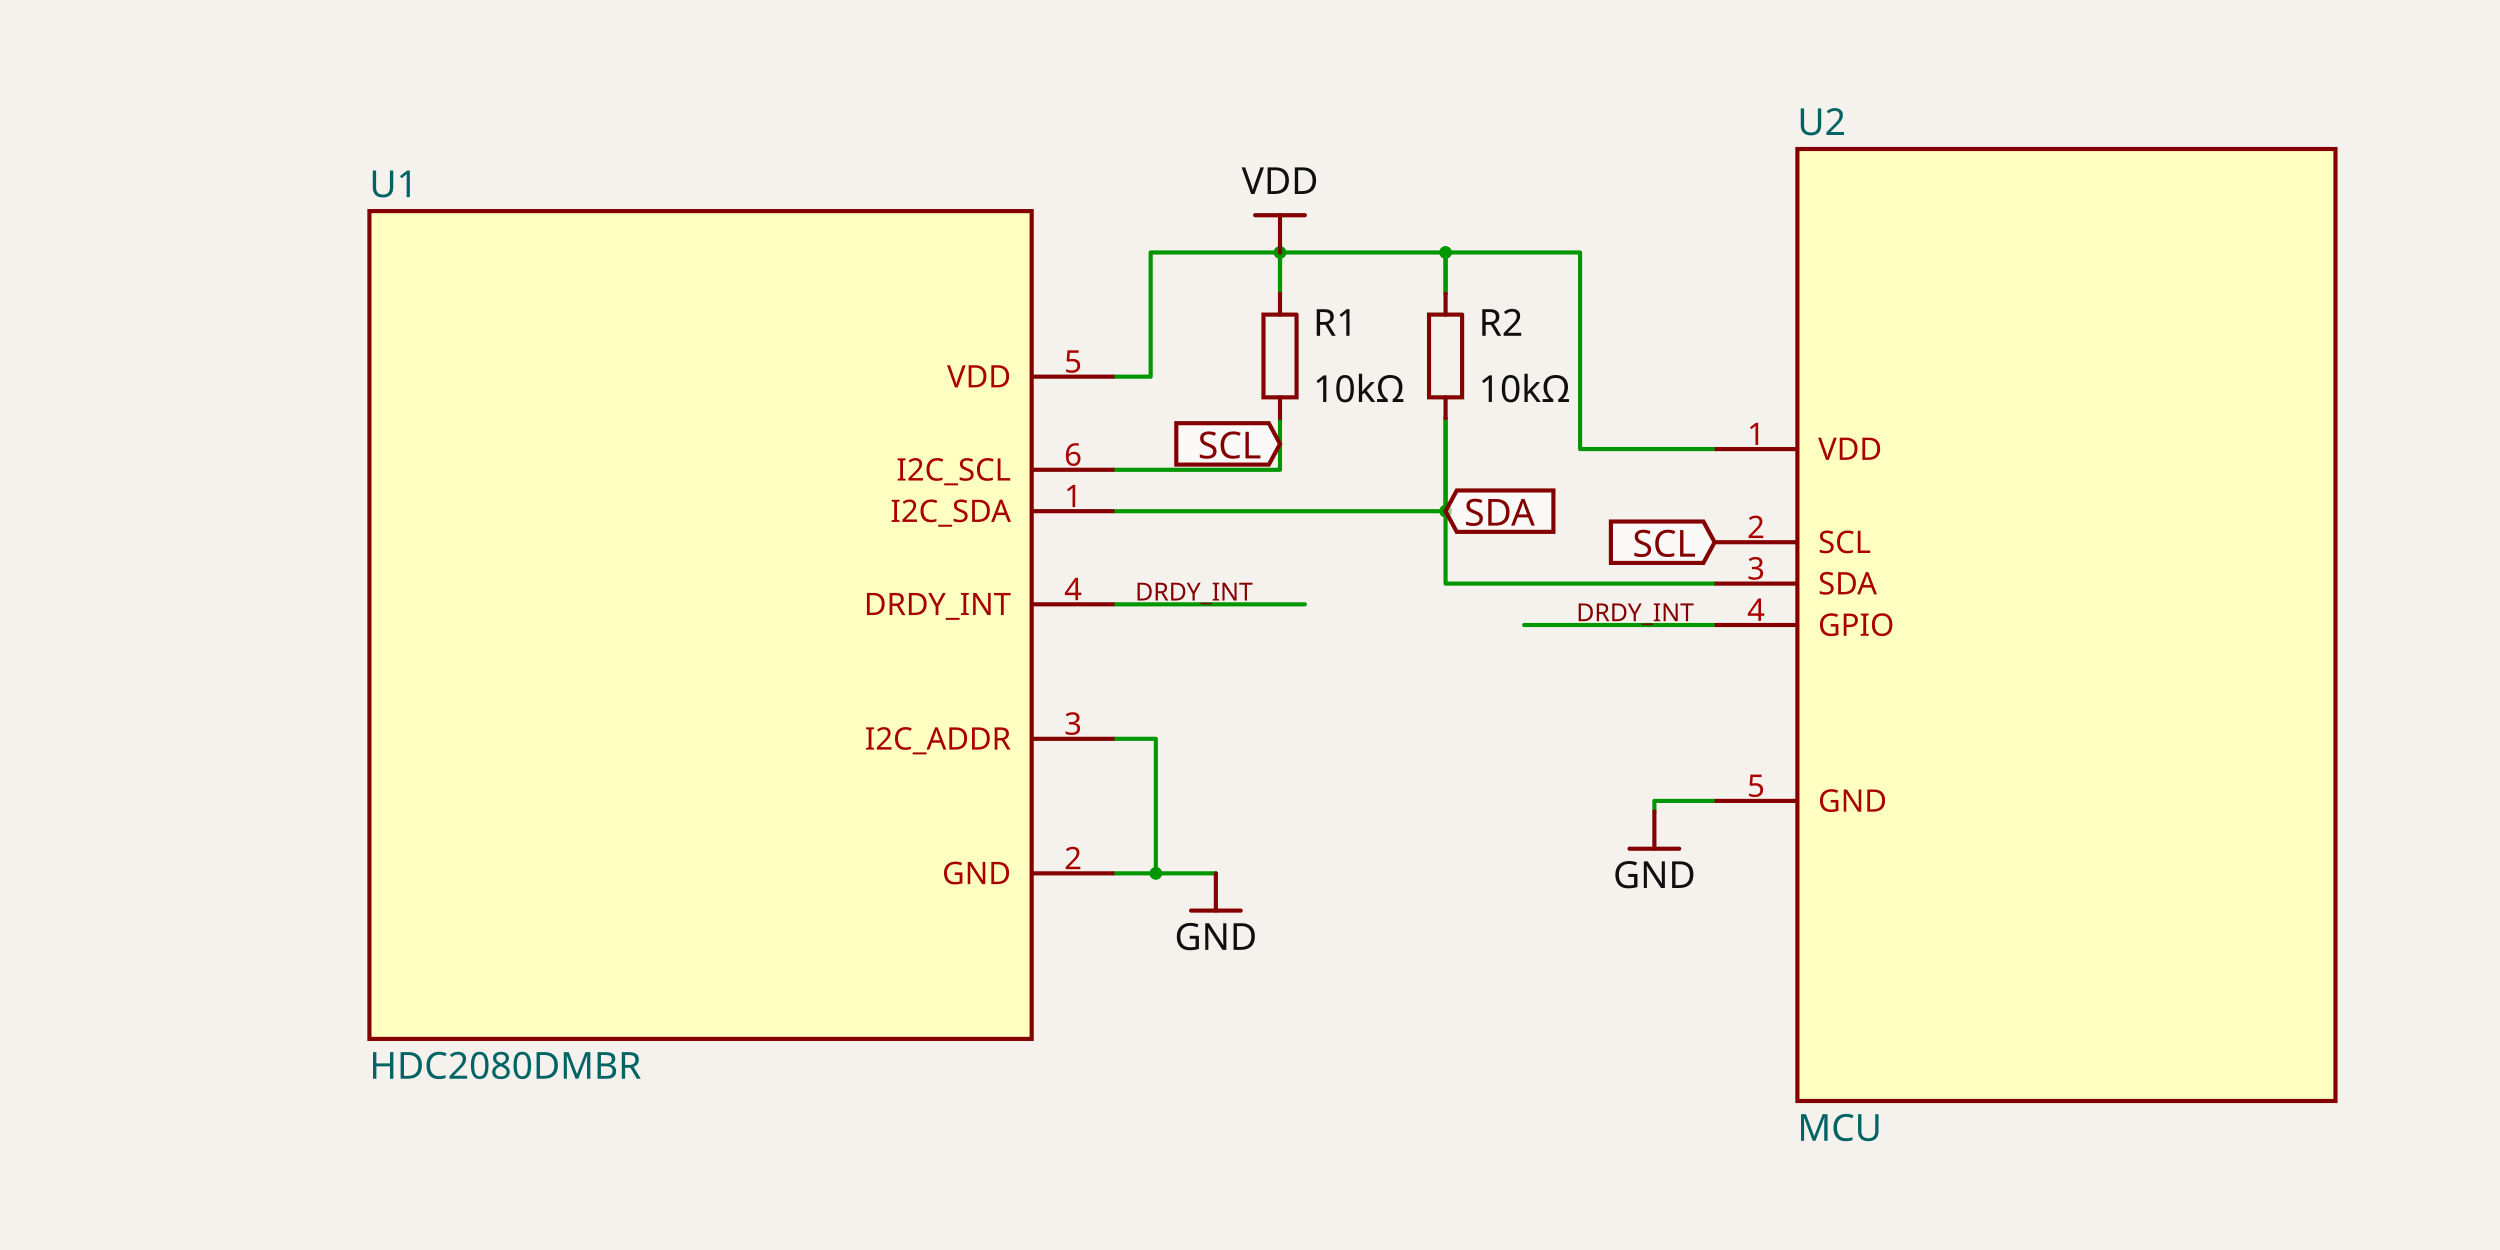
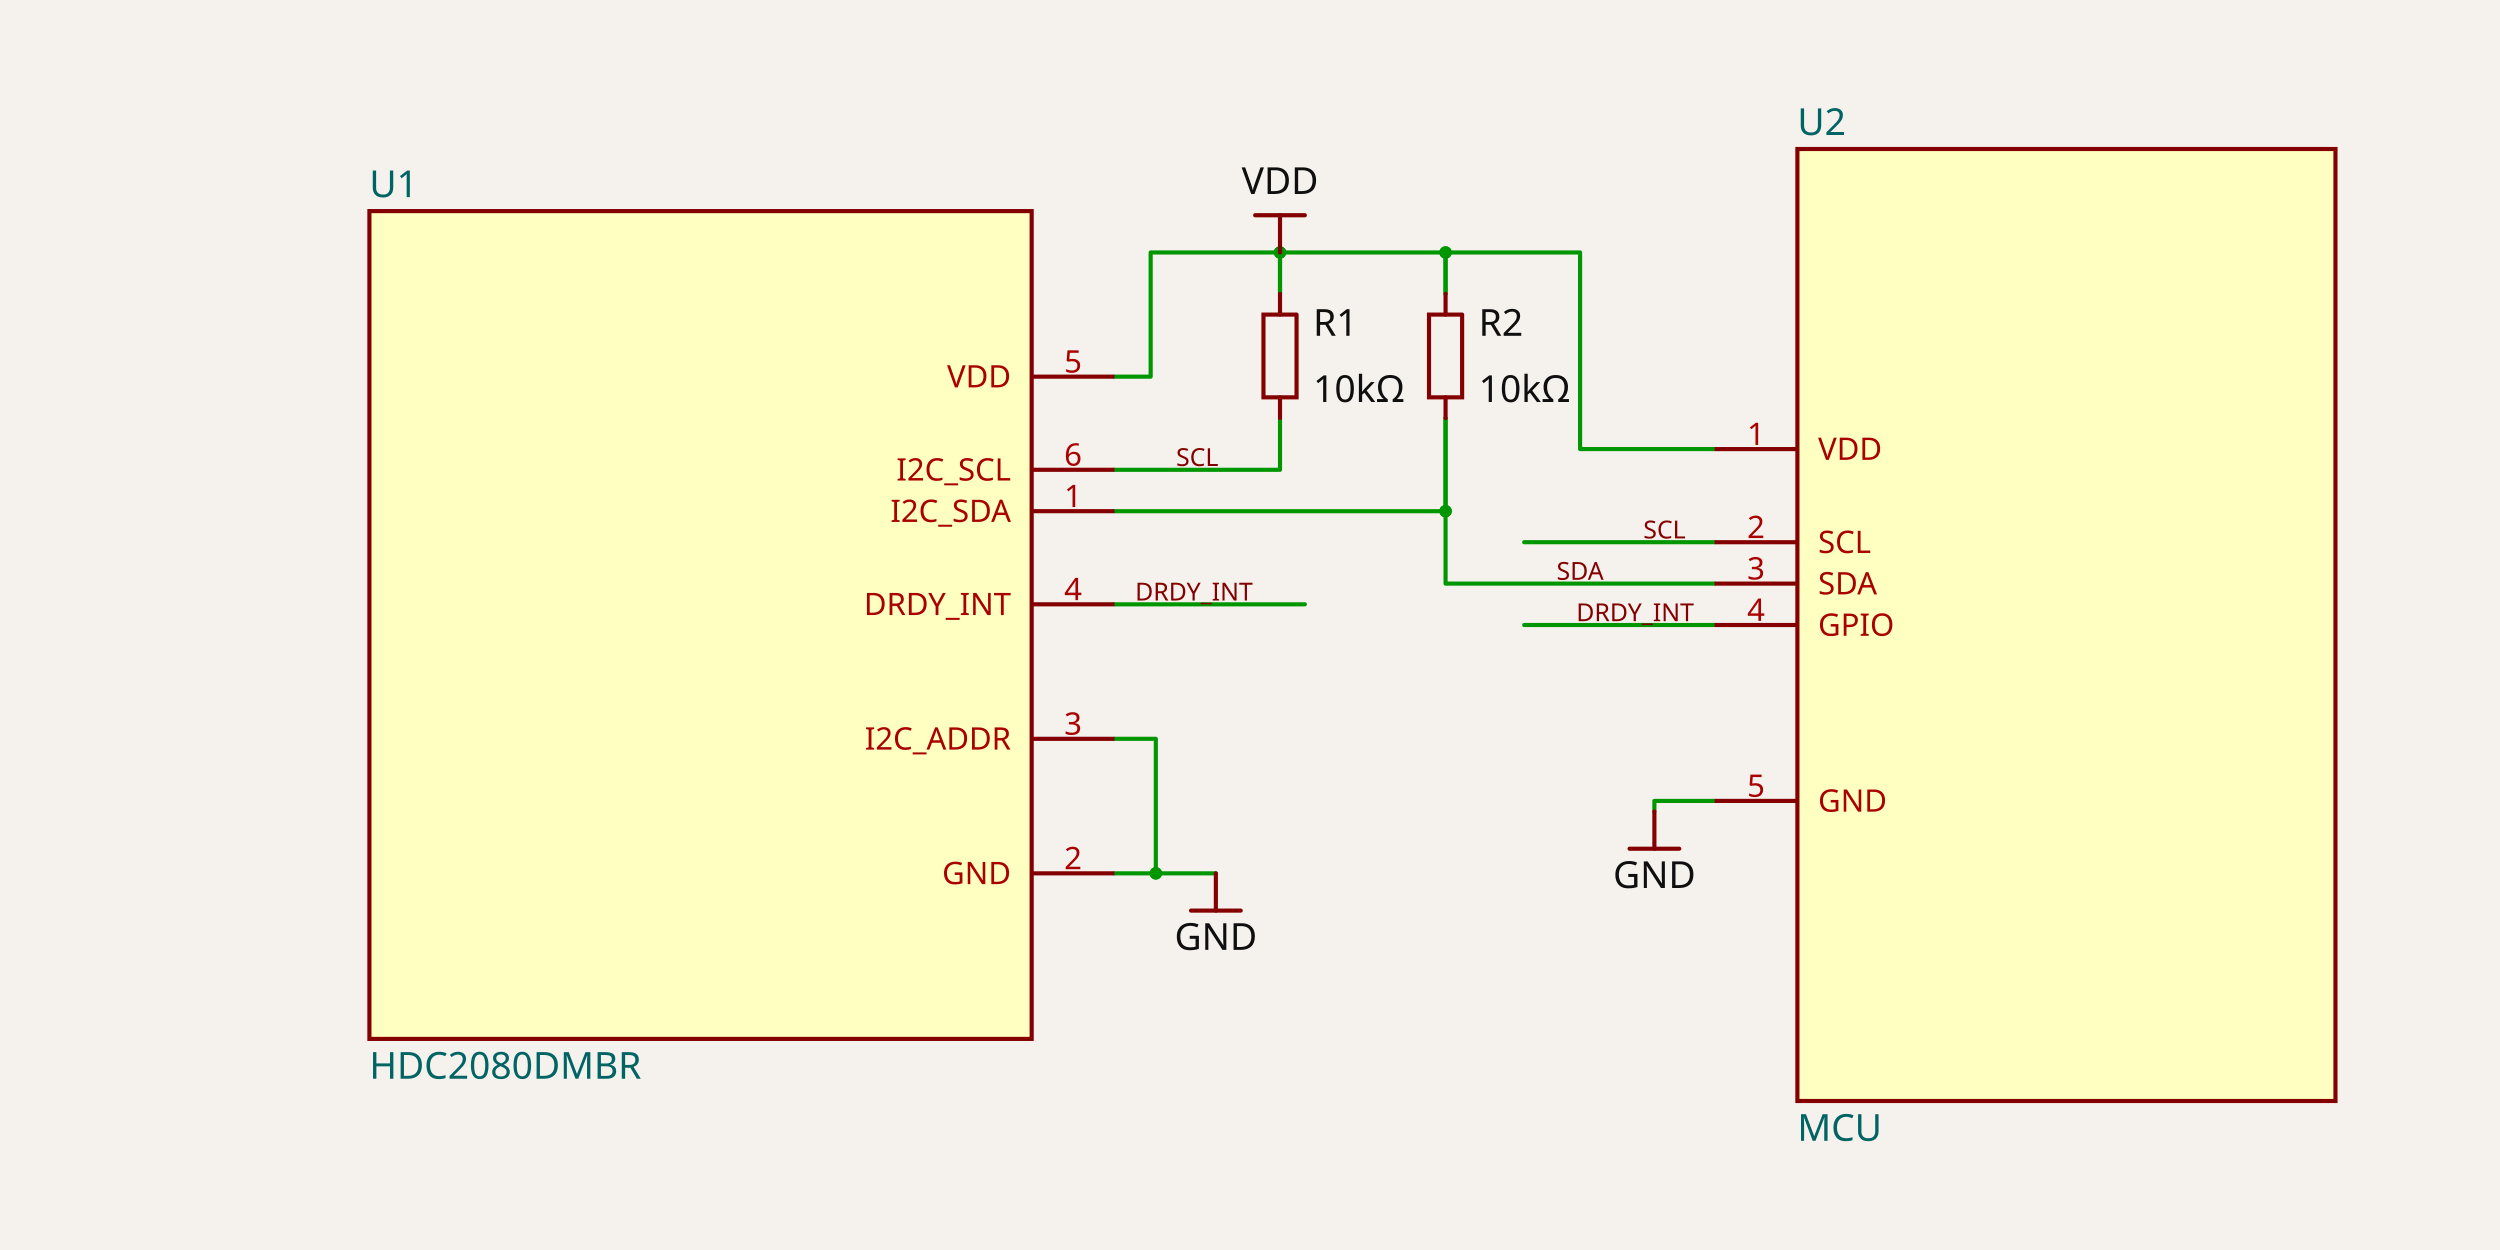
<svg xmlns="http://www.w3.org/2000/svg" class="tscircuit-schematic" width="1200" height="600" style="background-color: rgb(245, 241, 237)" data-real-to-screen-transform="matrix(99.3377483444,0,0,-99.3377483444,544.8675496689,300)">
  <style>
              .boundary { fill: rgb(245, 241, 237); }
              .schematic-boundary { fill: none; stroke: #fff; }
              .component { fill: none; stroke: rgb(132, 0, 0); }
              .chip { fill: rgb(255, 255, 194); stroke: rgb(132, 0, 0); }
              .component-pin { fill: none; stroke: rgb(132, 0, 0); }
              .text { font-family: sans-serif; fill: rgb(0, 150, 0); }
              .pin-number { fill: rgb(169, 0, 0); }
              .port-label { fill: rgb(0, 100, 100); }
              .component-name { fill: rgb(0, 100, 100); }
              
            </style>
  <rect class="boundary" x="0" y="0" width="1200" height="600" />
  <g class="trace sch-trace" data-layer="base" data-circuit-json-type="schematic_trace" data-schematic-trace-id="schematic_trace_0" data-subcircuit-connectivity-map-key="unnamedsubcircuitsubcircuit_source_group_0_connectivity_net0">
    <path d="M 693.874 141.06 L 693.874 121.192 L 758.444 121.192 L 758.444 215.563 L 823.013 215.563" class="trace-invisible-hover-outline sch-trace-hitbox" stroke="rgb(0, 150, 0)" fill="none" stroke-width="15.894px" stroke-linecap="round" opacity="0" stroke-linejoin="round" />
    <path class="sch-trace-path" d="M 693.874 141.06 L 693.874 121.192 L 758.444 121.192 L 758.444 215.563 L 823.013 215.563" stroke="rgb(0, 150, 0)" fill="none" stroke-width="1.987px" stroke-linecap="round" stroke-linejoin="round" />
  </g>
  <g class="trace sch-trace" data-layer="base" data-circuit-json-type="schematic_trace" data-schematic-trace-id="schematic_trace_1" data-subcircuit-connectivity-map-key="unnamedsubcircuitsubcircuit_source_group_0_connectivity_net0">
    <path d="M 614.404 141.06 L 614.404 121.192 L 693.874 121.192 L 693.874 141.06" class="trace-invisible-hover-outline sch-trace-hitbox" stroke="rgb(0, 150, 0)" fill="none" stroke-width="15.894px" stroke-linecap="round" opacity="0" stroke-linejoin="round" />
    <path class="sch-trace-path" d="M 614.404 141.06 L 614.404 121.192 L 693.874 121.192 L 693.874 141.06" stroke="rgb(0, 150, 0)" fill="none" stroke-width="1.987px" stroke-linecap="round" stroke-linejoin="round" />
  </g>
  <g class="trace sch-trace" data-layer="base" data-circuit-json-type="schematic_trace" data-schematic-trace-id="schematic_trace_2" data-subcircuit-connectivity-map-key="unnamedsubcircuitsubcircuit_source_group_0_connectivity_net0">
    <path d="M 534.934 180.795 L 552.318 180.795 L 552.318 121.192 L 614.404 121.192 L 614.404 141.06" class="trace-invisible-hover-outline sch-trace-hitbox" stroke="rgb(0, 150, 0)" fill="none" stroke-width="15.894px" stroke-linecap="round" opacity="0" stroke-linejoin="round" />
    <path class="sch-trace-path" d="M 534.934 180.795 L 552.318 180.795 L 552.318 121.192 L 614.404 121.192 L 614.404 141.06" stroke="rgb(0, 150, 0)" fill="none" stroke-width="1.987px" stroke-linecap="round" stroke-linejoin="round" />
  </g>
  <g class="trace sch-trace" data-layer="base" data-circuit-json-type="schematic_trace" data-schematic-trace-id="schematic_trace_3" data-subcircuit-connectivity-map-key="unnamedsubcircuitsubcircuit_source_group_0_connectivity_net1">
    <path d="M 614.404 200.662 L 614.404 225.497 L 534.934 225.497" class="trace-invisible-hover-outline sch-trace-hitbox" stroke="rgb(0, 150, 0)" fill="none" stroke-width="15.894px" stroke-linecap="round" opacity="0" stroke-linejoin="round" />
    <path class="sch-trace-path" d="M 614.404 200.662 L 614.404 225.497 L 534.934 225.497" stroke="rgb(0, 150, 0)" fill="none" stroke-width="1.987px" stroke-linecap="round" stroke-linejoin="round" />
  </g>
  <g class="trace sch-trace" data-layer="base" data-circuit-json-type="schematic_trace" data-schematic-trace-id="schematic_trace_4" data-subcircuit-connectivity-map-key="unnamedsubcircuitsubcircuit_source_group_0_connectivity_net2">
    <path d="M 534.934 245.364 L 693.874 245.364 L 693.874 200.662" class="trace-invisible-hover-outline sch-trace-hitbox" stroke="rgb(0, 150, 0)" fill="none" stroke-width="15.894px" stroke-linecap="round" opacity="0" stroke-linejoin="round" />
    <path class="sch-trace-path" d="M 534.934 245.364 L 693.874 245.364 L 693.874 200.662" stroke="rgb(0, 150, 0)" fill="none" stroke-width="1.987px" stroke-linecap="round" stroke-linejoin="round" />
  </g>
  <g class="trace sch-trace" data-layer="base" data-circuit-json-type="schematic_trace" data-schematic-trace-id="schematic_trace_5" data-subcircuit-connectivity-map-key="unnamedsubcircuitsubcircuit_source_group_0_connectivity_net2">
    <path d="M 823.013 280.132 L 693.874 280.132 L 693.874 200.662" class="trace-invisible-hover-outline sch-trace-hitbox" stroke="rgb(0, 150, 0)" fill="none" stroke-width="15.894px" stroke-linecap="round" opacity="0" stroke-linejoin="round" />
    <path class="sch-trace-path" d="M 823.013 280.132 L 693.874 280.132 L 693.874 200.662" stroke="rgb(0, 150, 0)" fill="none" stroke-width="1.987px" stroke-linecap="round" stroke-linejoin="round" />
  </g>
  <g class="trace sch-trace" data-layer="base" data-circuit-json-type="schematic_trace" data-schematic-trace-id="schematic_trace_6" data-subcircuit-connectivity-map-key="unnamedsubcircuitsubcircuit_source_group_0_connectivity_net4">
    <path d="M 534.934 354.636 L 554.801 354.636 L 554.801 419.205 L 534.934 419.205" class="trace-invisible-hover-outline sch-trace-hitbox" stroke="rgb(0, 150, 0)" fill="none" stroke-width="15.894px" stroke-linecap="round" opacity="0" stroke-linejoin="round" />
    <path class="sch-trace-path" d="M 534.934 354.636 L 554.801 354.636 L 554.801 419.205 L 534.934 419.205" stroke="rgb(0, 150, 0)" fill="none" stroke-width="1.987px" stroke-linecap="round" stroke-linejoin="round" />
  </g>
  <g class="trace sch-trace" data-layer="base" data-circuit-json-type="schematic_trace" data-schematic-trace-id="schematic_trace_7" data-subcircuit-connectivity-map-key="unnamedsubcircuitsubcircuit_source_group_0_connectivity_net4">
    <path d="M 823.013 384.437 L 794.106 384.437 L 794.106 389.503" class="trace-invisible-hover-outline sch-trace-hitbox" stroke="rgb(0, 150, 0)" fill="none" stroke-width="15.894px" stroke-linecap="round" opacity="0" stroke-linejoin="round" />
    <path class="sch-trace-path" d="M 823.013 384.437 L 794.106 384.437 L 794.106 389.503" stroke="rgb(0, 150, 0)" fill="none" stroke-width="1.987px" stroke-linecap="round" stroke-linejoin="round" />
  </g>
  <g class="trace sch-trace" data-layer="base" data-circuit-json-type="schematic_trace" data-schematic-trace-id="schematic_trace_8" data-subcircuit-connectivity-map-key="unnamedsubcircuitsubcircuit_source_group_0_connectivity_net4">
    <path d="M 554.801 419.205 L 583.609 419.205" class="trace-invisible-hover-outline sch-trace-hitbox" stroke="rgb(0, 150, 0)" fill="none" stroke-width="15.894px" stroke-linecap="round" opacity="0" stroke-linejoin="round" />
    <path class="sch-trace-path" d="M 554.801 419.205 L 583.609 419.205" stroke="rgb(0, 150, 0)" fill="none" stroke-width="1.987px" stroke-linecap="round" stroke-linejoin="round" />
  </g>
-   <g class="trace sch-trace" data-layer="base" data-circuit-json-type="schematic_trace" data-schematic-trace-id="schematic_trace_9" data-subcircuit-connectivity-map-key="unnamedsubcircuitsubcircuit_source_group_0_connectivity_net3">
+   <g class="trace sch-trace" data-layer="base" data-circuit-json-type="schematic_trace" data-schematic-trace-id="schematic_trace_9" data-subcircuit-connectivity-map-key="unnamedsubcircuitsubcircuit_source_group_0_connectivity_net1">
+     <path d="M 823.013 260.265 L 731.623 260.265" class="trace-invisible-hover-outline sch-trace-hitbox" stroke="rgb(0, 150, 0)" fill="none" stroke-width="15.894px" stroke-linecap="round" opacity="0" stroke-linejoin="round" />
+     <path class="sch-trace-path" d="M 823.013 260.265 L 731.623 260.265" stroke="rgb(0, 150, 0)" fill="none" stroke-width="1.987px" stroke-linecap="round" stroke-linejoin="round" />
+   </g>
+   <g class="trace sch-trace" data-layer="base" data-circuit-json-type="schematic_trace" data-schematic-trace-id="schematic_trace_10" data-subcircuit-connectivity-map-key="unnamedsubcircuitsubcircuit_source_group_0_connectivity_net3">
    <path d="M 823.013 300 L 731.623 300" class="trace-invisible-hover-outline sch-trace-hitbox" stroke="rgb(0, 150, 0)" fill="none" stroke-width="15.894px" stroke-linecap="round" opacity="0" stroke-linejoin="round" />
    <path class="sch-trace-path" d="M 823.013 300 L 731.623 300" stroke="rgb(0, 150, 0)" fill="none" stroke-width="1.987px" stroke-linecap="round" stroke-linejoin="round" />
  </g>
-   <g class="trace sch-trace" data-layer="base" data-circuit-json-type="schematic_trace" data-schematic-trace-id="schematic_trace_10" data-subcircuit-connectivity-map-key="unnamedsubcircuitsubcircuit_source_group_0_connectivity_net3">
+   <g class="trace sch-trace" data-layer="base" data-circuit-json-type="schematic_trace" data-schematic-trace-id="schematic_trace_11" data-subcircuit-connectivity-map-key="unnamedsubcircuitsubcircuit_source_group_0_connectivity_net3">
    <path d="M 534.934 290.066 L 626.325 290.066" class="trace-invisible-hover-outline sch-trace-hitbox" stroke="rgb(0, 150, 0)" fill="none" stroke-width="15.894px" stroke-linecap="round" opacity="0" stroke-linejoin="round" />
    <path class="sch-trace-path" d="M 534.934 290.066 L 626.325 290.066" stroke="rgb(0, 150, 0)" fill="none" stroke-width="1.987px" stroke-linecap="round" stroke-linejoin="round" />
  </g>
  <g class="trace-overlays sch-trace-overlays" data-layer="overlay" data-circuit-json-type="schematic_trace" data-schematic-trace-id="schematic_trace_0" data-subcircuit-connectivity-map-key="unnamedsubcircuitsubcircuit_source_group_0_connectivity_net0">
    <circle cx="693.874" cy="121.192" r="2.98" class="trace-junction sch-trace-junction" fill="rgb(0, 150, 0)" />
  </g>
  <g class="trace-overlays sch-trace-overlays" data-layer="overlay" data-circuit-json-type="schematic_trace" data-schematic-trace-id="schematic_trace_1" data-subcircuit-connectivity-map-key="unnamedsubcircuitsubcircuit_source_group_0_connectivity_net0">
    <circle cx="693.874" cy="121.192" r="2.98" class="trace-junction sch-trace-junction" fill="rgb(0, 150, 0)" />
    <circle cx="614.404" cy="121.192" r="2.98" class="trace-junction sch-trace-junction" fill="rgb(0, 150, 0)" />
  </g>
  <g class="trace-overlays sch-trace-overlays" data-layer="overlay" data-circuit-json-type="schematic_trace" data-schematic-trace-id="schematic_trace_2" data-subcircuit-connectivity-map-key="unnamedsubcircuitsubcircuit_source_group_0_connectivity_net0">
    <circle cx="614.404" cy="121.192" r="2.98" class="trace-junction sch-trace-junction" fill="rgb(0, 150, 0)" />
  </g>
  <g class="trace-overlays sch-trace-overlays" data-layer="overlay" data-circuit-json-type="schematic_trace" data-schematic-trace-id="schematic_trace_3" data-subcircuit-connectivity-map-key="unnamedsubcircuitsubcircuit_source_group_0_connectivity_net1" />
  <g class="trace-overlays sch-trace-overlays" data-layer="overlay" data-circuit-json-type="schematic_trace" data-schematic-trace-id="schematic_trace_4" data-subcircuit-connectivity-map-key="unnamedsubcircuitsubcircuit_source_group_0_connectivity_net2">
    <circle cx="693.874" cy="245.364" r="2.98" class="trace-junction sch-trace-junction" fill="rgb(0, 150, 0)" />
  </g>
  <g class="trace-overlays sch-trace-overlays" data-layer="overlay" data-circuit-json-type="schematic_trace" data-schematic-trace-id="schematic_trace_5" data-subcircuit-connectivity-map-key="unnamedsubcircuitsubcircuit_source_group_0_connectivity_net2">
    <circle cx="693.874" cy="245.364" r="2.98" class="trace-junction sch-trace-junction" fill="rgb(0, 150, 0)" />
  </g>
  <g class="trace-overlays sch-trace-overlays" data-layer="overlay" data-circuit-json-type="schematic_trace" data-schematic-trace-id="schematic_trace_6" data-subcircuit-connectivity-map-key="unnamedsubcircuitsubcircuit_source_group_0_connectivity_net4">
    <circle cx="554.801" cy="419.205" r="2.98" class="trace-junction sch-trace-junction" fill="rgb(0, 150, 0)" />
  </g>
  <g class="trace-overlays sch-trace-overlays" data-layer="overlay" data-circuit-json-type="schematic_trace" data-schematic-trace-id="schematic_trace_7" data-subcircuit-connectivity-map-key="unnamedsubcircuitsubcircuit_source_group_0_connectivity_net4" />
  <g class="trace-overlays sch-trace-overlays" data-layer="overlay" data-circuit-json-type="schematic_trace" data-schematic-trace-id="schematic_trace_8" data-subcircuit-connectivity-map-key="unnamedsubcircuitsubcircuit_source_group_0_connectivity_net4">
    <circle cx="554.801" cy="419.205" r="2.98" class="trace-junction sch-trace-junction" fill="rgb(0, 150, 0)" />
  </g>
-   <g class="trace-overlays sch-trace-overlays" data-layer="overlay" data-circuit-json-type="schematic_trace" data-schematic-trace-id="schematic_trace_9" data-subcircuit-connectivity-map-key="unnamedsubcircuitsubcircuit_source_group_0_connectivity_net3" />
+   <g class="trace-overlays sch-trace-overlays" data-layer="overlay" data-circuit-json-type="schematic_trace" data-schematic-trace-id="schematic_trace_9" data-subcircuit-connectivity-map-key="unnamedsubcircuitsubcircuit_source_group_0_connectivity_net1" />
  <g class="trace-overlays sch-trace-overlays" data-layer="overlay" data-circuit-json-type="schematic_trace" data-schematic-trace-id="schematic_trace_10" data-subcircuit-connectivity-map-key="unnamedsubcircuitsubcircuit_source_group_0_connectivity_net3" />
+   <g class="trace-overlays sch-trace-overlays" data-layer="overlay" data-circuit-json-type="schematic_trace" data-schematic-trace-id="schematic_trace_11" data-subcircuit-connectivity-map-key="unnamedsubcircuitsubcircuit_source_group_0_connectivity_net3" />
  <g class="sch-component" data-circuit-json-type="schematic_component" data-schematic-component-id="schematic_component_0">
    <rect class="component chip sch-component-body" x="862.748" y="71.523" width="258.278" height="456.954" stroke-width="1.987px" fill="rgb(255, 255, 194)" stroke="rgb(132, 0, 0)" />
    <rect class="component-overlay sch-component-overlay" x="862.748" y="71.523" width="258.278" height="456.954" fill="transparent" />
    <text class="sch-text" x="862.748" y="541.391" fill="#006464" text-anchor="start" dominant-baseline="middle" font-family="sans-serif" font-size="17.881px" transform="rotate(0, 862.7483, 541.3907)">MCU</text>
    <text class="sch-text" x="862.748" y="58.609" fill="#006464" text-anchor="start" dominant-baseline="middle" font-family="sans-serif" font-size="17.881px" transform="rotate(0, 862.7483, 58.60927)">U2</text>
    <line class="component-pin sch-component-pin sch-port-line" x1="862.748" y1="215.563" x2="823.013" y2="215.563" stroke-width="1.987px" />
    <g class="sch-port" data-schematic-port-id="source_port_0">
      <rect x="821.026" y="213.576" width="3.974" height="3.974" opacity="0" />
    </g>
    <text class="pin-number sch-pin-number" x="842.881" y="213.576" style="font-family: sans-serif;" fill="rgb(169, 0, 0)" text-anchor="middle" dominant-baseline="auto" font-size="14.901px" transform="">1</text>
    <text class="pin-number sch-pin-label" x="872.682" y="215.563" style="font-family: sans-serif;" fill="rgb(169, 0, 0)" text-anchor="start" dominant-baseline="middle" font-size="14.901px" transform="">VDD</text>
    <line class="component-pin sch-component-pin sch-port-line" x1="862.748" y1="260.265" x2="823.013" y2="260.265" stroke-width="1.987px" />
    <g class="sch-port" data-schematic-port-id="source_port_1">
      <rect x="821.026" y="258.278" width="3.974" height="3.974" opacity="0" />
    </g>
    <text class="pin-number sch-pin-number" x="842.881" y="258.278" style="font-family: sans-serif;" fill="rgb(169, 0, 0)" text-anchor="middle" dominant-baseline="auto" font-size="14.901px" transform="">2</text>
    <text class="pin-number sch-pin-label" x="872.682" y="260.265" style="font-family: sans-serif;" fill="rgb(169, 0, 0)" text-anchor="start" dominant-baseline="middle" font-size="14.901px" transform="">SCL</text>
    <line class="component-pin sch-component-pin sch-port-line" x1="862.748" y1="280.132" x2="823.013" y2="280.132" stroke-width="1.987px" />
    <g class="sch-port" data-schematic-port-id="source_port_2">
      <rect x="821.026" y="278.146" width="3.974" height="3.974" opacity="0" />
    </g>
    <text class="pin-number sch-pin-number" x="842.881" y="278.146" style="font-family: sans-serif;" fill="rgb(169, 0, 0)" text-anchor="middle" dominant-baseline="auto" font-size="14.901px" transform="">3</text>
    <text class="pin-number sch-pin-label" x="872.682" y="280.132" style="font-family: sans-serif;" fill="rgb(169, 0, 0)" text-anchor="start" dominant-baseline="middle" font-size="14.901px" transform="">SDA</text>
    <line class="component-pin sch-component-pin sch-port-line" x1="862.748" y1="300" x2="823.013" y2="300" stroke-width="1.987px" />
    <g class="sch-port" data-schematic-port-id="source_port_3">
      <rect x="821.026" y="298.013" width="3.974" height="3.974" opacity="0" />
    </g>
    <text class="pin-number sch-pin-number" x="842.881" y="298.013" style="font-family: sans-serif;" fill="rgb(169, 0, 0)" text-anchor="middle" dominant-baseline="auto" font-size="14.901px" transform="">4</text>
    <text class="pin-number sch-pin-label" x="872.682" y="300" style="font-family: sans-serif;" fill="rgb(169, 0, 0)" text-anchor="start" dominant-baseline="middle" font-size="14.901px" transform="">GPIO</text>
    <line class="component-pin sch-component-pin sch-port-line" x1="862.748" y1="384.437" x2="823.013" y2="384.437" stroke-width="1.987px" />
    <g class="sch-port" data-schematic-port-id="source_port_4">
      <rect x="821.026" y="382.45" width="3.974" height="3.974" opacity="0" />
    </g>
    <text class="pin-number sch-pin-number" x="842.881" y="382.45" style="font-family: sans-serif;" fill="rgb(169, 0, 0)" text-anchor="middle" dominant-baseline="auto" font-size="14.901px" transform="">5</text>
    <text class="pin-number sch-pin-label" x="872.682" y="384.437" style="font-family: sans-serif;" fill="rgb(169, 0, 0)" text-anchor="start" dominant-baseline="middle" font-size="14.901px" transform="">GND</text>
  </g>
  <g class="sch-component" data-circuit-json-type="schematic_component" data-schematic-component-id="schematic_component_1">
    <rect class="component chip sch-component-body" x="177.318" y="101.325" width="317.881" height="397.351" stroke-width="1.987px" fill="rgb(255, 255, 194)" stroke="rgb(132, 0, 0)" />
    <rect class="component-overlay sch-component-overlay" x="177.318" y="101.325" width="317.881" height="397.351" fill="transparent" />
    <text class="sch-text" x="177.318" y="511.589" fill="#006464" text-anchor="start" dominant-baseline="middle" font-family="sans-serif" font-size="17.881px" transform="rotate(0, 177.3179, 511.5894)">HDC2080DMBR</text>
    <text class="sch-text" x="177.318" y="88.411" fill="#006464" text-anchor="start" dominant-baseline="middle" font-family="sans-serif" font-size="17.881px" transform="rotate(0, 177.3179, 88.4106)">U1</text>
    <line class="component-pin sch-component-pin sch-port-line" x1="495.199" y1="245.364" x2="534.934" y2="245.364" stroke-width="1.987px" />
    <g class="sch-port" data-schematic-port-id="source_port_5">
      <rect x="532.947" y="243.377" width="3.974" height="3.974" opacity="0" />
    </g>
    <text class="pin-number sch-pin-number" x="515.066" y="243.377" style="font-family: sans-serif;" fill="rgb(169, 0, 0)" text-anchor="middle" dominant-baseline="auto" font-size="14.901px" transform="">1</text>
    <text class="pin-number sch-pin-label" x="485.265" y="245.364" style="font-family: sans-serif;" fill="rgb(169, 0, 0)" text-anchor="end" dominant-baseline="middle" font-size="14.901px" transform="">I2C_SDA</text>
    <line class="component-pin sch-component-pin sch-port-line" x1="495.199" y1="419.205" x2="534.934" y2="419.205" stroke-width="1.987px" />
    <g class="sch-port" data-schematic-port-id="source_port_6">
      <rect x="532.947" y="417.219" width="3.974" height="3.974" opacity="0" />
    </g>
    <text class="pin-number sch-pin-number" x="515.066" y="417.219" style="font-family: sans-serif;" fill="rgb(169, 0, 0)" text-anchor="middle" dominant-baseline="auto" font-size="14.901px" transform="">2</text>
    <text class="pin-number sch-pin-label" x="485.265" y="419.205" style="font-family: sans-serif;" fill="rgb(169, 0, 0)" text-anchor="end" dominant-baseline="middle" font-size="14.901px" transform="">GND</text>
    <line class="component-pin sch-component-pin sch-port-line" x1="495.199" y1="354.636" x2="534.934" y2="354.636" stroke-width="1.987px" />
    <g class="sch-port" data-schematic-port-id="source_port_7">
      <rect x="532.947" y="352.649" width="3.974" height="3.974" opacity="0" />
    </g>
    <text class="pin-number sch-pin-number" x="515.066" y="352.649" style="font-family: sans-serif;" fill="rgb(169, 0, 0)" text-anchor="middle" dominant-baseline="auto" font-size="14.901px" transform="">3</text>
    <text class="pin-number sch-pin-label" x="485.265" y="354.636" style="font-family: sans-serif;" fill="rgb(169, 0, 0)" text-anchor="end" dominant-baseline="middle" font-size="14.901px" transform="">I2C_ADDR</text>
    <line class="component-pin sch-component-pin sch-port-line" x1="495.199" y1="290.066" x2="534.934" y2="290.066" stroke-width="1.987px" />
    <g class="sch-port" data-schematic-port-id="source_port_8">
      <rect x="532.947" y="288.079" width="3.974" height="3.974" opacity="0" />
    </g>
    <text class="pin-number sch-pin-number" x="515.066" y="288.079" style="font-family: sans-serif;" fill="rgb(169, 0, 0)" text-anchor="middle" dominant-baseline="auto" font-size="14.901px" transform="">4</text>
    <text class="pin-number sch-pin-label" x="485.265" y="290.066" style="font-family: sans-serif;" fill="rgb(169, 0, 0)" text-anchor="end" dominant-baseline="middle" font-size="14.901px" transform="">DRDY_INT</text>
    <line class="component-pin sch-component-pin sch-port-line" x1="495.199" y1="180.795" x2="534.934" y2="180.795" stroke-width="1.987px" />
    <g class="sch-port" data-schematic-port-id="source_port_9">
      <rect x="532.947" y="178.808" width="3.974" height="3.974" opacity="0" />
    </g>
    <text class="pin-number sch-pin-number" x="515.066" y="178.808" style="font-family: sans-serif;" fill="rgb(169, 0, 0)" text-anchor="middle" dominant-baseline="auto" font-size="14.901px" transform="">5</text>
    <text class="pin-number sch-pin-label" x="485.265" y="180.795" style="font-family: sans-serif;" fill="rgb(169, 0, 0)" text-anchor="end" dominant-baseline="middle" font-size="14.901px" transform="">VDD</text>
    <line class="component-pin sch-component-pin sch-port-line" x1="495.199" y1="225.497" x2="534.934" y2="225.497" stroke-width="1.987px" />
    <g class="sch-port" data-schematic-port-id="source_port_10">
      <rect x="532.947" y="223.51" width="3.974" height="3.974" opacity="0" />
    </g>
    <text class="pin-number sch-pin-number" x="515.066" y="223.51" style="font-family: sans-serif;" fill="rgb(169, 0, 0)" text-anchor="middle" dominant-baseline="auto" font-size="14.901px" transform="">6</text>
    <text class="pin-number sch-pin-label" x="485.265" y="225.497" style="font-family: sans-serif;" fill="rgb(169, 0, 0)" text-anchor="end" dominant-baseline="middle" font-size="14.901px" transform="">I2C_SCL</text>
  </g>
  <g class="sch-component" data-circuit-json-type="schematic_component" data-schematic-component-id="schematic_component_2">
    <rect class="component-overlay sch-component-overlay" x="606.459" y="141.06" width="15.89" height="59.603" fill="transparent" />
    <path class="sch-component-symbol-path" d="M 614.404 141.06 L 614.404 150.995" stroke="rgb(132, 0, 0)" fill="none" stroke-width="1.987px" stroke-linecap="round" />
    <path class="sch-component-symbol-path" d="M 614.404 190.726 L 614.404 200.662" stroke="rgb(132, 0, 0)" fill="none" stroke-width="1.987px" stroke-linecap="round" />
    <path class="sch-component-symbol-path" d="M 622.349 150.995 L 622.349 190.726 L 606.459 190.726 L 606.459 150.995 L 622.349 150.995" stroke="rgb(132, 0, 0)" fill="none" stroke-width="1.987px" stroke-linecap="round" />
    <text class="sch-component-name sch-component-text" x="630.298" y="154.967" stroke="rgb(245, 241, 237)" stroke-width="1.987px" paint-order="stroke" fill="rgb(15, 15, 15)" font-family="sans-serif" text-anchor="start" dominant-baseline="middle" font-size="17.881px">R1</text>
    <text class="sch-component-text" x="630.298" y="186.755" fill="rgb(15, 15, 15)" font-family="sans-serif" text-anchor="start" dominant-baseline="middle" font-size="17.881px">10kΩ</text>
  </g>
  <g class="sch-component" data-circuit-json-type="schematic_component" data-schematic-component-id="schematic_component_3">
    <rect class="component-overlay sch-component-overlay" x="685.929" y="141.06" width="15.89" height="59.603" fill="transparent" />
    <path class="sch-component-symbol-path" d="M 693.874 141.06 L 693.874 150.995" stroke="rgb(132, 0, 0)" fill="none" stroke-width="1.987px" stroke-linecap="round" />
    <path class="sch-component-symbol-path" d="M 693.874 190.726 L 693.874 200.662" stroke="rgb(132, 0, 0)" fill="none" stroke-width="1.987px" stroke-linecap="round" />
    <path class="sch-component-symbol-path" d="M 701.819 150.995 L 701.819 190.726 L 685.929 190.726 L 685.929 150.995 L 701.819 150.995" stroke="rgb(132, 0, 0)" fill="none" stroke-width="1.987px" stroke-linecap="round" />
    <text class="sch-component-name sch-component-text" x="709.768" y="154.967" stroke="rgb(245, 241, 237)" stroke-width="1.987px" paint-order="stroke" fill="rgb(15, 15, 15)" font-family="sans-serif" text-anchor="start" dominant-baseline="middle" font-size="17.881px">R2</text>
    <text class="sch-component-text" x="709.768" y="186.755" fill="rgb(15, 15, 15)" font-family="sans-serif" text-anchor="start" dominant-baseline="middle" font-size="17.881px">10kΩ</text>
  </g>
  <g class="schematic-port-hover sch-port-hover" data-schematic-port-id="source_port_0">
    <circle cx="823.013" cy="215.563" r="3.974" fill="red" opacity="0" />
  </g>
  <g class="schematic-port-hover sch-port-hover" data-schematic-port-id="source_port_1">
    <circle cx="823.013" cy="260.265" r="3.974" fill="red" opacity="0" />
  </g>
  <g class="schematic-port-hover sch-port-hover" data-schematic-port-id="source_port_2">
    <circle cx="823.013" cy="280.132" r="3.974" fill="red" opacity="0" />
  </g>
  <g class="schematic-port-hover sch-port-hover" data-schematic-port-id="source_port_3">
    <circle cx="823.013" cy="300" r="3.974" fill="red" opacity="0" />
  </g>
  <g class="schematic-port-hover sch-port-hover" data-schematic-port-id="source_port_4">
    <circle cx="823.013" cy="384.437" r="3.974" fill="red" opacity="0" />
  </g>
  <g class="schematic-port-hover sch-port-hover" data-schematic-port-id="source_port_5">
    <circle cx="534.934" cy="245.364" r="3.974" fill="red" opacity="0" />
  </g>
  <g class="schematic-port-hover sch-port-hover" data-schematic-port-id="source_port_6">
    <circle cx="534.934" cy="419.205" r="3.974" fill="red" opacity="0" />
  </g>
  <g class="schematic-port-hover sch-port-hover" data-schematic-port-id="source_port_7">
    <circle cx="534.934" cy="354.636" r="3.974" fill="red" opacity="0" />
  </g>
  <g class="schematic-port-hover sch-port-hover" data-schematic-port-id="source_port_8">
    <circle cx="534.934" cy="290.066" r="3.974" fill="red" opacity="0" />
  </g>
  <g class="schematic-port-hover sch-port-hover" data-schematic-port-id="source_port_9">
    <circle cx="534.934" cy="180.795" r="3.974" fill="red" opacity="0" />
  </g>
  <g class="schematic-port-hover sch-port-hover" data-schematic-port-id="source_port_10">
    <circle cx="534.934" cy="225.497" r="3.974" fill="red" opacity="0" />
  </g>
  <g class="schematic-port-hover sch-port-hover" data-schematic-port-id="source_port_12">
    <circle cx="614.404" cy="141.06" r="3.974" fill="red" opacity="0" />
  </g>
  <g class="schematic-port-hover sch-port-hover" data-schematic-port-id="source_port_13">
    <circle cx="614.404" cy="200.662" r="3.974" fill="red" opacity="0" />
  </g>
  <g class="schematic-port-hover sch-port-hover" data-schematic-port-id="source_port_14">
    <circle cx="693.874" cy="141.06" r="3.974" fill="red" opacity="0" />
  </g>
  <g class="schematic-port-hover sch-port-hover" data-schematic-port-id="source_port_15">
    <circle cx="693.874" cy="200.662" r="3.974" fill="red" opacity="0" />
  </g>
  <rect class="component-overlay sch-component-overlay sch-net-label-overlay" data-circuit-json-type="schematic_net_label" data-schematic-net-label-id="schematic_net_label_0" x="602.483" y="103.311" width="23.841" height="17.881" fill="transparent" />
  <path class="sch-net-label-symbol-path" data-circuit-json-type="schematic_net_label" data-schematic-net-label-id="schematic_net_label_0" d="M 626.325 103.311 L 602.483 103.311" stroke="rgb(132, 0, 0)" fill="none" stroke-width="1.987px" stroke-linecap="round" />
  <path class="sch-net-label-symbol-path" data-circuit-json-type="schematic_net_label" data-schematic-net-label-id="schematic_net_label_0" d="M 614.404 103.311 L 614.404 121.192" stroke="rgb(132, 0, 0)" fill="none" stroke-width="1.987px" stroke-linecap="round" />
  <text class="sch-net-label-symbol-text" data-circuit-json-type="schematic_net_label" data-schematic-net-label-id="schematic_net_label_0" x="614.404" y="98.344" fill="rgb(15, 15, 15)" font-family="sans-serif" text-anchor="middle" dominant-baseline="ideographic" font-size="17.881px">VDD</text>
-   <path class="net-label sch-net-label" data-circuit-json-type="schematic_net_label" data-schematic-net-label-id="schematic_net_label_1" d="     M 823.013,260.265     L 817.649,270.199     L 773.238,270.199     L 773.238,250.331     L 817.649,250.331     Z   " fill="rgba(255, 255, 255, 0.6)" stroke="rgb(132, 0, 0)" stroke-width="1.987px" />
-   <text class="net-label-text sch-net-label-text" data-circuit-json-type="schematic_net_label" data-schematic-net-label-id="schematic_net_label_1" x="814.073" y="260.265" fill="rgb(132, 0, 0)" text-anchor="end" dominant-baseline="central" font-family="sans-serif" font-variant-numeric="tabular-nums" font-size="17.881px" transform="">SCL</text>
-   <path class="net-label sch-net-label" data-circuit-json-type="schematic_net_label" data-schematic-net-label-id="schematic_net_label_2" d="     M 614.404,213.079     L 609.04,223.013     L 564.629,223.013     L 564.629,203.146     L 609.04,203.146     Z   " fill="rgba(255, 255, 255, 0.6)" stroke="rgb(132, 0, 0)" stroke-width="1.987px" />
-   <text class="net-label-text sch-net-label-text" data-circuit-json-type="schematic_net_label" data-schematic-net-label-id="schematic_net_label_2" x="605.464" y="213.079" fill="rgb(132, 0, 0)" text-anchor="end" dominant-baseline="central" font-family="sans-serif" font-variant-numeric="tabular-nums" font-size="17.881px" transform="">SCL</text>
-   <path class="net-label sch-net-label" data-circuit-json-type="schematic_net_label" data-schematic-net-label-id="schematic_net_label_3" d="     M 693.874,245.364     L 699.238,235.43     L 745.636,235.43     L 745.636,255.298     L 699.238,255.298     Z   " fill="rgba(255, 255, 255, 0.6)" stroke="rgb(132, 0, 0)" stroke-width="1.987px" />
-   <text class="net-label-text sch-net-label-text" data-circuit-json-type="schematic_net_label" data-schematic-net-label-id="schematic_net_label_3" x="702.815" y="245.364" fill="rgb(132, 0, 0)" text-anchor="start" dominant-baseline="central" font-family="sans-serif" font-variant-numeric="tabular-nums" font-size="17.881px" transform="">SDA</text>
-   <rect class="component-overlay sch-component-overlay sch-net-label-overlay" data-circuit-json-type="schematic_net_label" data-schematic-net-label-id="schematic_net_label_4" x="782.185" y="389.503" width="23.841" height="17.881" fill="transparent" />
-   <path class="sch-net-label-symbol-path" data-circuit-json-type="schematic_net_label" data-schematic-net-label-id="schematic_net_label_4" d="M 782.185 407.384 L 806.026 407.384" stroke="rgb(132, 0, 0)" fill="none" stroke-width="1.987px" stroke-linecap="round" />
-   <path class="sch-net-label-symbol-path" data-circuit-json-type="schematic_net_label" data-schematic-net-label-id="schematic_net_label_4" d="M 794.106 407.384 L 794.106 389.503" stroke="rgb(132, 0, 0)" fill="none" stroke-width="1.987px" stroke-linecap="round" />
-   <text class="sch-net-label-symbol-text" data-circuit-json-type="schematic_net_label" data-schematic-net-label-id="schematic_net_label_4" x="794.106" y="412.351" fill="rgb(15, 15, 15)" font-family="sans-serif" text-anchor="middle" dominant-baseline="hanging" font-size="17.881px">GND</text>
-   <rect class="component-overlay sch-component-overlay sch-net-label-overlay" data-circuit-json-type="schematic_net_label" data-schematic-net-label-id="schematic_net_label_5" x="571.689" y="419.205" width="23.841" height="17.881" fill="transparent" />
-   <path class="sch-net-label-symbol-path" data-circuit-json-type="schematic_net_label" data-schematic-net-label-id="schematic_net_label_5" d="M 571.689 437.086 L 595.53 437.086" stroke="rgb(132, 0, 0)" fill="none" stroke-width="1.987px" stroke-linecap="round" />
-   <path class="sch-net-label-symbol-path" data-circuit-json-type="schematic_net_label" data-schematic-net-label-id="schematic_net_label_5" d="M 583.609 437.086 L 583.609 419.205" stroke="rgb(132, 0, 0)" fill="none" stroke-width="1.987px" stroke-linecap="round" />
-   <text class="sch-net-label-symbol-text" data-circuit-json-type="schematic_net_label" data-schematic-net-label-id="schematic_net_label_5" x="583.609" y="442.053" fill="rgb(15, 15, 15)" font-family="sans-serif" text-anchor="middle" dominant-baseline="hanging" font-size="17.881px">GND</text>
+   <rect class="component-overlay sch-component-overlay sch-net-label-overlay" data-circuit-json-type="schematic_net_label" data-schematic-net-label-id="schematic_net_label_1" x="782.185" y="389.503" width="23.841" height="17.881" fill="transparent" />
+   <path class="sch-net-label-symbol-path" data-circuit-json-type="schematic_net_label" data-schematic-net-label-id="schematic_net_label_1" d="M 782.185 407.384 L 806.026 407.384" stroke="rgb(132, 0, 0)" fill="none" stroke-width="1.987px" stroke-linecap="round" />
+   <path class="sch-net-label-symbol-path" data-circuit-json-type="schematic_net_label" data-schematic-net-label-id="schematic_net_label_1" d="M 794.106 407.384 L 794.106 389.503" stroke="rgb(132, 0, 0)" fill="none" stroke-width="1.987px" stroke-linecap="round" />
+   <text class="sch-net-label-symbol-text" data-circuit-json-type="schematic_net_label" data-schematic-net-label-id="schematic_net_label_1" x="794.106" y="412.351" fill="rgb(15, 15, 15)" font-family="sans-serif" text-anchor="middle" dominant-baseline="hanging" font-size="17.881px">GND</text>
+   <rect class="component-overlay sch-component-overlay sch-net-label-overlay" data-circuit-json-type="schematic_net_label" data-schematic-net-label-id="schematic_net_label_2" x="571.689" y="419.205" width="23.841" height="17.881" fill="transparent" />
+   <path class="sch-net-label-symbol-path" data-circuit-json-type="schematic_net_label" data-schematic-net-label-id="schematic_net_label_2" d="M 571.689 437.086 L 595.53 437.086" stroke="rgb(132, 0, 0)" fill="none" stroke-width="1.987px" stroke-linecap="round" />
+   <path class="sch-net-label-symbol-path" data-circuit-json-type="schematic_net_label" data-schematic-net-label-id="schematic_net_label_2" d="M 583.609 437.086 L 583.609 419.205" stroke="rgb(132, 0, 0)" fill="none" stroke-width="1.987px" stroke-linecap="round" />
+   <text class="sch-net-label-symbol-text" data-circuit-json-type="schematic_net_label" data-schematic-net-label-id="schematic_net_label_2" x="583.609" y="442.053" fill="rgb(15, 15, 15)" font-family="sans-serif" text-anchor="middle" dominant-baseline="hanging" font-size="17.881px">GND</text>
+   <text class="sch-text" x="809.106" y="254.305" fill="rgb(132, 0, 0)" text-anchor="end" dominant-baseline="middle" font-family="sans-serif" font-size="11.921px" transform="rotate(0, 809.106, 254.3046)">SCL</text>
+   <text class="sch-text" x="574.669" y="219.536" fill="rgb(132, 0, 0)" text-anchor="middle" dominant-baseline="middle" font-family="sans-serif" font-size="11.921px" transform="rotate(0, 574.6689, 219.5364)">SCL</text>
+   <text class="sch-text" x="758.444" y="274.172" fill="rgb(132, 0, 0)" text-anchor="middle" dominant-baseline="middle" font-family="sans-serif" font-size="11.921px" transform="rotate(0, 758.4437, 274.1722)">SDA</text>
  <text class="sch-text" x="813.079" y="294.04" fill="rgb(132, 0, 0)" text-anchor="end" dominant-baseline="middle" font-family="sans-serif" font-size="11.921px" transform="rotate(0, 813.0795, 294.0397)">DRDY_INT</text>
  <text class="sch-text" x="544.868" y="284.106" fill="rgb(132, 0, 0)" text-anchor="start" dominant-baseline="middle" font-family="sans-serif" font-size="11.921px" transform="rotate(0, 544.8675, 284.106)">DRDY_INT</text>
</svg>
